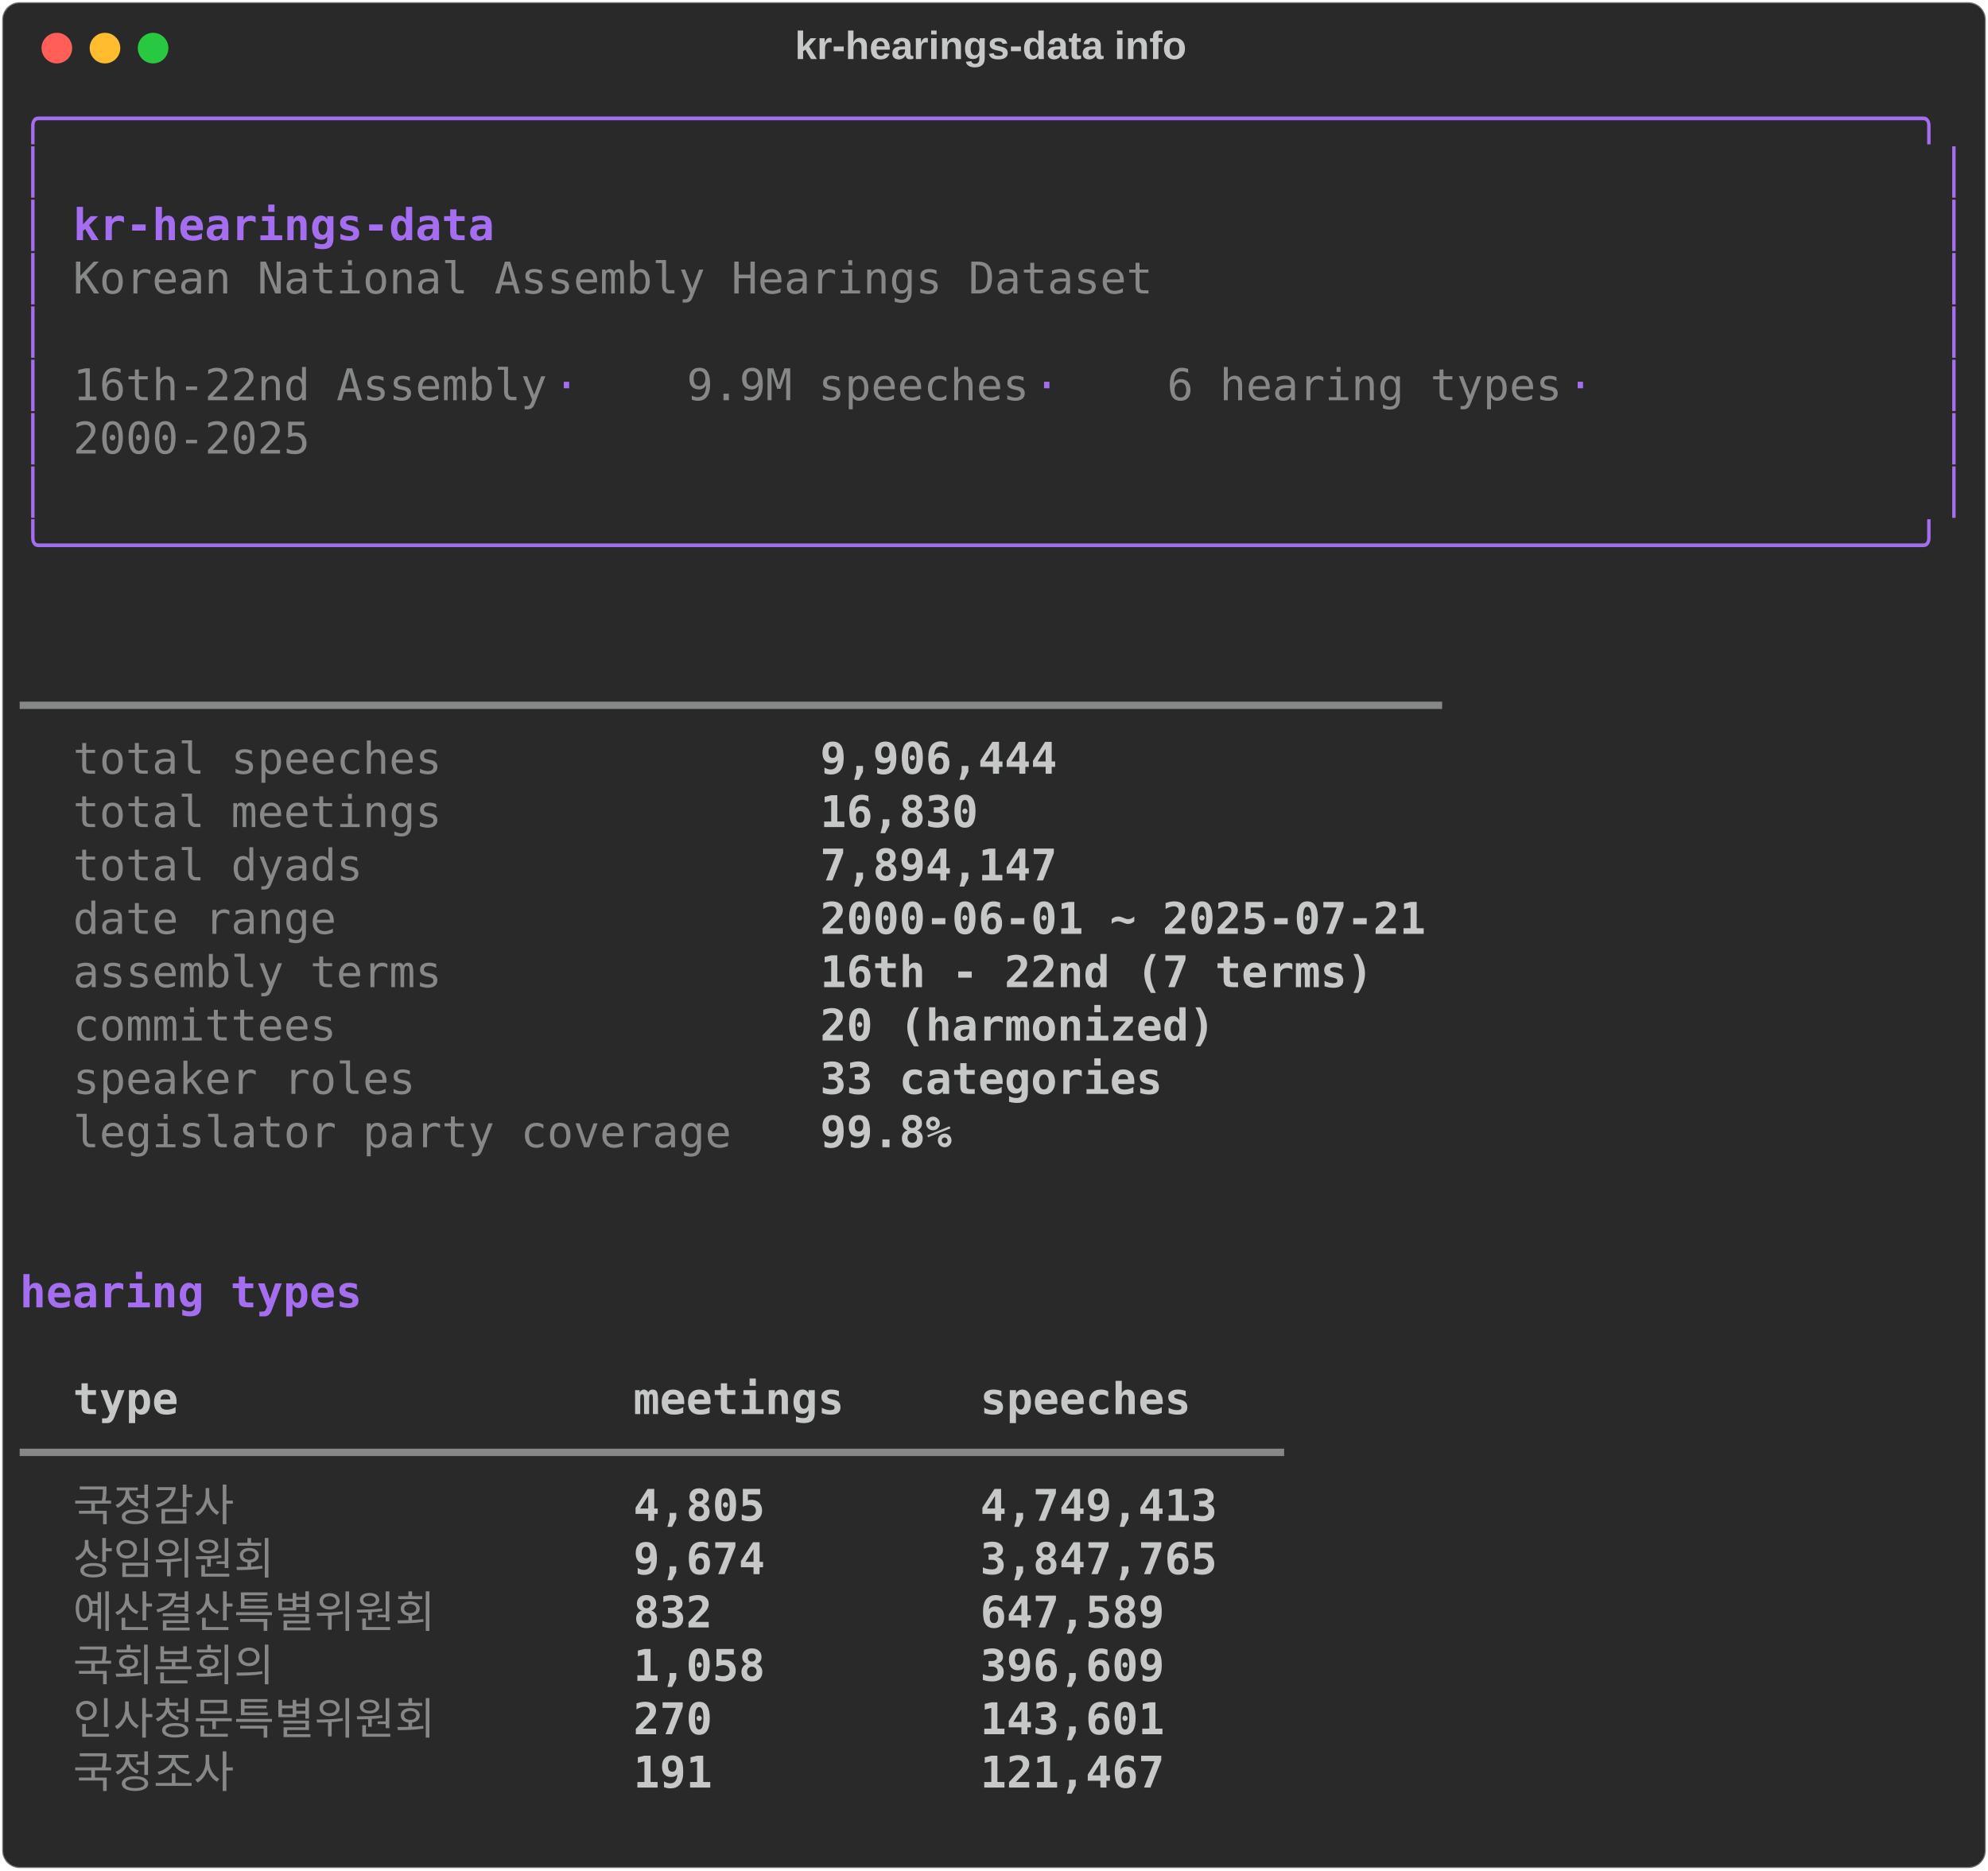
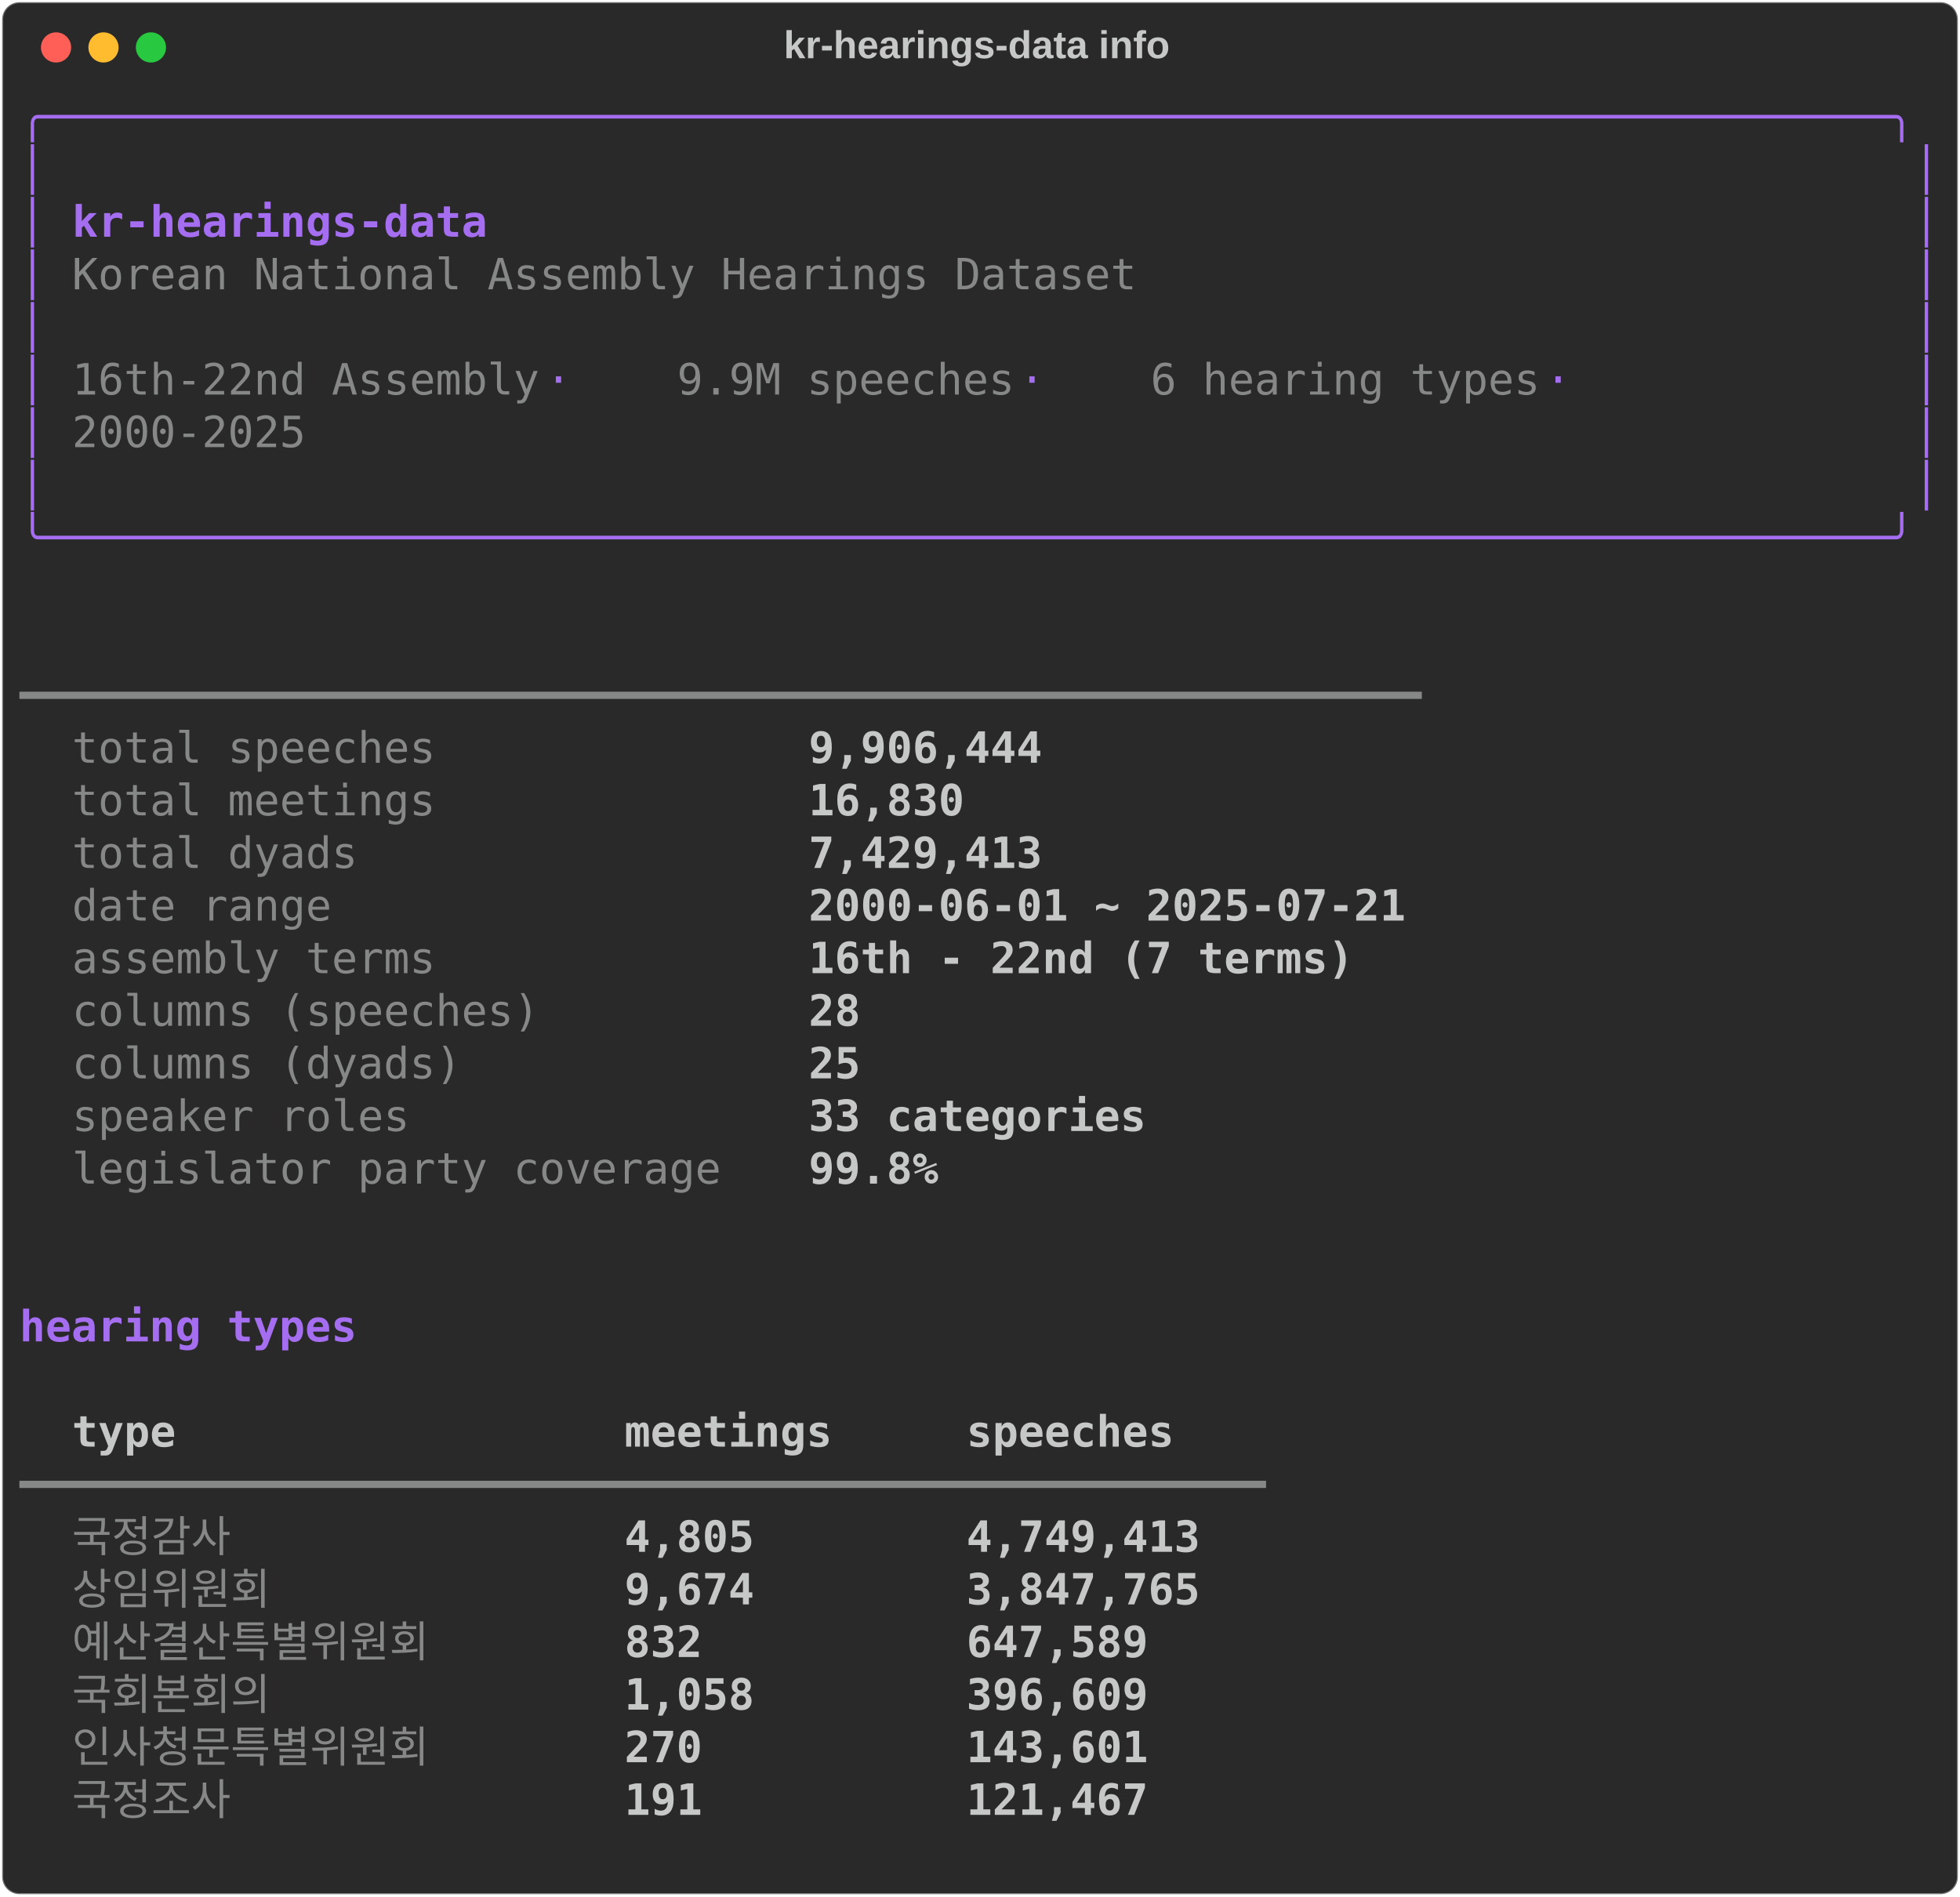
- <svg xmlns="http://www.w3.org/2000/svg" class="rich-terminal" viewBox="0 0 909 855.2">
+ <svg xmlns="http://www.w3.org/2000/svg" class="rich-terminal" viewBox="0 0 909 879.6">
  <style>

    @font-face {
        font-family: "Fira Code";
        src: local("FiraCode-Regular"),
                url("https://cdnjs.cloudflare.com/ajax/libs/firacode/6.2.0/woff2/FiraCode-Regular.woff2") format("woff2"),
                url("https://cdnjs.cloudflare.com/ajax/libs/firacode/6.2.0/woff/FiraCode-Regular.woff") format("woff");
        font-style: normal;
        font-weight: 400;
    }
    @font-face {
        font-family: "Fira Code";
        src: local("FiraCode-Bold"),
                url("https://cdnjs.cloudflare.com/ajax/libs/firacode/6.2.0/woff2/FiraCode-Bold.woff2") format("woff2"),
                url("https://cdnjs.cloudflare.com/ajax/libs/firacode/6.2.0/woff/FiraCode-Bold.woff") format("woff");
        font-style: bold;
        font-weight: 700;
    }

-     .terminal-3085491576-matrix {
+     .terminal-3840753128-matrix {
        font-family: Fira Code, monospace;
        font-size: 20px;
        line-height: 24.4px;
        font-variant-east-asian: full-width;
    }

-     .terminal-3085491576-title {
+     .terminal-3840753128-title {
        font-size: 18px;
        font-weight: bold;
        font-family: arial;
    }

-     .terminal-3085491576-r1 { fill: #a56ef0 }
- .terminal-3085491576-r2 { fill: #c5c8c6 }
- .terminal-3085491576-r3 { fill: #a56ef0;font-weight: bold }
- .terminal-3085491576-r4 { fill: #868887 }
- .terminal-3085491576-r5 { fill: #c5c8c6;font-weight: bold }
+     .terminal-3840753128-r1 { fill: #a56ef0 }
+ .terminal-3840753128-r2 { fill: #c5c8c6 }
+ .terminal-3840753128-r3 { fill: #a56ef0;font-weight: bold }
+ .terminal-3840753128-r4 { fill: #868887 }
+ .terminal-3840753128-r5 { fill: #c5c8c6;font-weight: bold }
    </style>
  <defs>
-     <clipPath id="terminal-3085491576-clip-terminal">
-       <rect x="0" y="0" width="889.6" height="804.2" />
-     </clipPath>
-     <clipPath id="terminal-3085491576-line-0">
+     <clipPath id="terminal-3840753128-clip-terminal">
+       <rect x="0" y="0" width="889.6" height="828.6" />
+     </clipPath>
+     <clipPath id="terminal-3840753128-line-0">
      <rect x="0" y="1.5" width="890.6" height="24.65" />
    </clipPath>
-     <clipPath id="terminal-3085491576-line-1">
+     <clipPath id="terminal-3840753128-line-1">
      <rect x="0" y="25.9" width="890.6" height="24.65" />
    </clipPath>
-     <clipPath id="terminal-3085491576-line-2">
+     <clipPath id="terminal-3840753128-line-2">
      <rect x="0" y="50.3" width="890.6" height="24.65" />
    </clipPath>
-     <clipPath id="terminal-3085491576-line-3">
+     <clipPath id="terminal-3840753128-line-3">
      <rect x="0" y="74.7" width="890.6" height="24.65" />
    </clipPath>
-     <clipPath id="terminal-3085491576-line-4">
+     <clipPath id="terminal-3840753128-line-4">
      <rect x="0" y="99.1" width="890.6" height="24.65" />
    </clipPath>
-     <clipPath id="terminal-3085491576-line-5">
+     <clipPath id="terminal-3840753128-line-5">
      <rect x="0" y="123.5" width="890.6" height="24.65" />
    </clipPath>
-     <clipPath id="terminal-3085491576-line-6">
+     <clipPath id="terminal-3840753128-line-6">
      <rect x="0" y="147.9" width="890.6" height="24.65" />
    </clipPath>
-     <clipPath id="terminal-3085491576-line-7">
+     <clipPath id="terminal-3840753128-line-7">
      <rect x="0" y="172.3" width="890.6" height="24.65" />
    </clipPath>
-     <clipPath id="terminal-3085491576-line-8">
+     <clipPath id="terminal-3840753128-line-8">
      <rect x="0" y="196.7" width="890.6" height="24.65" />
    </clipPath>
-     <clipPath id="terminal-3085491576-line-9">
+     <clipPath id="terminal-3840753128-line-9">
      <rect x="0" y="221.1" width="890.6" height="24.65" />
    </clipPath>
-     <clipPath id="terminal-3085491576-line-10">
+     <clipPath id="terminal-3840753128-line-10">
      <rect x="0" y="245.5" width="890.6" height="24.65" />
    </clipPath>
-     <clipPath id="terminal-3085491576-line-11">
+     <clipPath id="terminal-3840753128-line-11">
      <rect x="0" y="269.9" width="890.6" height="24.65" />
    </clipPath>
-     <clipPath id="terminal-3085491576-line-12">
+     <clipPath id="terminal-3840753128-line-12">
      <rect x="0" y="294.3" width="890.6" height="24.65" />
    </clipPath>
-     <clipPath id="terminal-3085491576-line-13">
+     <clipPath id="terminal-3840753128-line-13">
      <rect x="0" y="318.7" width="890.6" height="24.65" />
    </clipPath>
-     <clipPath id="terminal-3085491576-line-14">
+     <clipPath id="terminal-3840753128-line-14">
      <rect x="0" y="343.1" width="890.6" height="24.65" />
    </clipPath>
-     <clipPath id="terminal-3085491576-line-15">
+     <clipPath id="terminal-3840753128-line-15">
      <rect x="0" y="367.5" width="890.6" height="24.65" />
    </clipPath>
-     <clipPath id="terminal-3085491576-line-16">
+     <clipPath id="terminal-3840753128-line-16">
      <rect x="0" y="391.9" width="890.6" height="24.65" />
    </clipPath>
-     <clipPath id="terminal-3085491576-line-17">
+     <clipPath id="terminal-3840753128-line-17">
      <rect x="0" y="416.3" width="890.6" height="24.65" />
    </clipPath>
-     <clipPath id="terminal-3085491576-line-18">
+     <clipPath id="terminal-3840753128-line-18">
      <rect x="0" y="440.7" width="890.6" height="24.65" />
    </clipPath>
-     <clipPath id="terminal-3085491576-line-19">
+     <clipPath id="terminal-3840753128-line-19">
      <rect x="0" y="465.1" width="890.6" height="24.65" />
    </clipPath>
-     <clipPath id="terminal-3085491576-line-20">
+     <clipPath id="terminal-3840753128-line-20">
      <rect x="0" y="489.5" width="890.6" height="24.65" />
    </clipPath>
-     <clipPath id="terminal-3085491576-line-21">
+     <clipPath id="terminal-3840753128-line-21">
      <rect x="0" y="513.9" width="890.6" height="24.65" />
    </clipPath>
-     <clipPath id="terminal-3085491576-line-22">
+     <clipPath id="terminal-3840753128-line-22">
      <rect x="0" y="538.3" width="890.6" height="24.65" />
    </clipPath>
-     <clipPath id="terminal-3085491576-line-23">
+     <clipPath id="terminal-3840753128-line-23">
      <rect x="0" y="562.7" width="890.6" height="24.65" />
    </clipPath>
-     <clipPath id="terminal-3085491576-line-24">
+     <clipPath id="terminal-3840753128-line-24">
      <rect x="0" y="587.1" width="890.6" height="24.65" />
    </clipPath>
-     <clipPath id="terminal-3085491576-line-25">
+     <clipPath id="terminal-3840753128-line-25">
      <rect x="0" y="611.5" width="890.6" height="24.65" />
    </clipPath>
-     <clipPath id="terminal-3085491576-line-26">
+     <clipPath id="terminal-3840753128-line-26">
      <rect x="0" y="635.9" width="890.6" height="24.65" />
    </clipPath>
-     <clipPath id="terminal-3085491576-line-27">
+     <clipPath id="terminal-3840753128-line-27">
      <rect x="0" y="660.3" width="890.6" height="24.65" />
    </clipPath>
-     <clipPath id="terminal-3085491576-line-28">
+     <clipPath id="terminal-3840753128-line-28">
      <rect x="0" y="684.7" width="890.6" height="24.65" />
    </clipPath>
-     <clipPath id="terminal-3085491576-line-29">
+     <clipPath id="terminal-3840753128-line-29">
      <rect x="0" y="709.1" width="890.6" height="24.65" />
    </clipPath>
-     <clipPath id="terminal-3085491576-line-30">
+     <clipPath id="terminal-3840753128-line-30">
      <rect x="0" y="733.5" width="890.6" height="24.65" />
    </clipPath>
-     <clipPath id="terminal-3085491576-line-31">
+     <clipPath id="terminal-3840753128-line-31">
      <rect x="0" y="757.9" width="890.6" height="24.65" />
    </clipPath>
+     <clipPath id="terminal-3840753128-line-32">
+       <rect x="0" y="782.3" width="890.6" height="24.65" />
+     </clipPath>
  </defs>
-   <rect fill="#292929" stroke="rgba(255,255,255,0.35)" stroke-width="1" x="1" y="1" width="907" height="853.2" rx="8" />
-   <text class="terminal-3085491576-title" fill="#c5c8c6" text-anchor="middle" x="453" y="27">kr-hearings-data info</text>
+   <rect fill="#292929" stroke="rgba(255,255,255,0.35)" stroke-width="1" x="1" y="1" width="907" height="877.6" rx="8" />
+   <text class="terminal-3840753128-title" fill="#c5c8c6" text-anchor="middle" x="453" y="27">kr-hearings-data info</text>
  <g transform="translate(26,22)">
    <circle cx="0" cy="0" r="7" fill="#ff5f57" />
    <circle cx="22" cy="0" r="7" fill="#febc2e" />
    <circle cx="44" cy="0" r="7" fill="#28c840" />
  </g>
-   <g transform="translate(9, 41)" clip-path="url(#terminal-3085491576-clip-terminal)">
-     <g class="terminal-3085491576-matrix">
-       <text class="terminal-3085491576-r1" x="0" y="20" textLength="890.6" clip-path="url(#terminal-3085491576-line-0)">╭───────────────────────────────────────────────────────────────────────╮</text>
-       <text class="terminal-3085491576-r2" x="890.6" y="20" textLength="12.2" clip-path="url(#terminal-3085491576-line-0)">
- </text>
-       <text class="terminal-3085491576-r1" x="0" y="44.4" textLength="12.2" clip-path="url(#terminal-3085491576-line-1)">│</text>
-       <text class="terminal-3085491576-r1" x="878.4" y="44.4" textLength="12.2" clip-path="url(#terminal-3085491576-line-1)">│</text>
-       <text class="terminal-3085491576-r2" x="890.6" y="44.4" textLength="12.2" clip-path="url(#terminal-3085491576-line-1)">
- </text>
-       <text class="terminal-3085491576-r1" x="0" y="68.8" textLength="12.2" clip-path="url(#terminal-3085491576-line-2)">│</text>
-       <text class="terminal-3085491576-r3" x="24.4" y="68.8" textLength="195.2" clip-path="url(#terminal-3085491576-line-2)">kr-hearings-data</text>
-       <text class="terminal-3085491576-r1" x="878.4" y="68.8" textLength="12.2" clip-path="url(#terminal-3085491576-line-2)">│</text>
-       <text class="terminal-3085491576-r2" x="890.6" y="68.8" textLength="12.2" clip-path="url(#terminal-3085491576-line-2)">
- </text>
-       <text class="terminal-3085491576-r1" x="0" y="93.2" textLength="12.2" clip-path="url(#terminal-3085491576-line-3)">│</text>
-       <text class="terminal-3085491576-r4" x="24.4" y="93.2" textLength="500.2" clip-path="url(#terminal-3085491576-line-3)">Korean National Assembly Hearings Dataset</text>
-       <text class="terminal-3085491576-r1" x="878.4" y="93.2" textLength="12.2" clip-path="url(#terminal-3085491576-line-3)">│</text>
-       <text class="terminal-3085491576-r2" x="890.6" y="93.2" textLength="12.2" clip-path="url(#terminal-3085491576-line-3)">
- </text>
-       <text class="terminal-3085491576-r1" x="0" y="117.6" textLength="12.2" clip-path="url(#terminal-3085491576-line-4)">│</text>
-       <text class="terminal-3085491576-r1" x="878.4" y="117.6" textLength="12.2" clip-path="url(#terminal-3085491576-line-4)">│</text>
-       <text class="terminal-3085491576-r2" x="890.6" y="117.6" textLength="12.2" clip-path="url(#terminal-3085491576-line-4)">
- </text>
-       <text class="terminal-3085491576-r1" x="0" y="142" textLength="12.2" clip-path="url(#terminal-3085491576-line-5)">│</text>
-       <text class="terminal-3085491576-r4" x="24.4" y="142" textLength="219.6" clip-path="url(#terminal-3085491576-line-5)">16th-22nd Assembly</text>
-       <text class="terminal-3085491576-r1" x="244" y="142" textLength="61" clip-path="url(#terminal-3085491576-line-5)">  ·  </text>
-       <text class="terminal-3085491576-r4" x="305" y="142" textLength="158.6" clip-path="url(#terminal-3085491576-line-5)">9.9M speeches</text>
-       <text class="terminal-3085491576-r1" x="463.6" y="142" textLength="61" clip-path="url(#terminal-3085491576-line-5)">  ·  </text>
-       <text class="terminal-3085491576-r4" x="524.6" y="142" textLength="183" clip-path="url(#terminal-3085491576-line-5)">6 hearing types</text>
-       <text class="terminal-3085491576-r1" x="707.6" y="142" textLength="61" clip-path="url(#terminal-3085491576-line-5)">  ·  </text>
-       <text class="terminal-3085491576-r1" x="878.4" y="142" textLength="12.2" clip-path="url(#terminal-3085491576-line-5)">│</text>
-       <text class="terminal-3085491576-r2" x="890.6" y="142" textLength="12.2" clip-path="url(#terminal-3085491576-line-5)">
- </text>
-       <text class="terminal-3085491576-r1" x="0" y="166.4" textLength="12.2" clip-path="url(#terminal-3085491576-line-6)">│</text>
-       <text class="terminal-3085491576-r4" x="24.4" y="166.4" textLength="109.8" clip-path="url(#terminal-3085491576-line-6)">2000-2025</text>
-       <text class="terminal-3085491576-r1" x="878.4" y="166.4" textLength="12.2" clip-path="url(#terminal-3085491576-line-6)">│</text>
-       <text class="terminal-3085491576-r2" x="890.6" y="166.4" textLength="12.2" clip-path="url(#terminal-3085491576-line-6)">
- </text>
-       <text class="terminal-3085491576-r1" x="0" y="190.8" textLength="12.2" clip-path="url(#terminal-3085491576-line-7)">│</text>
-       <text class="terminal-3085491576-r1" x="878.4" y="190.8" textLength="12.2" clip-path="url(#terminal-3085491576-line-7)">│</text>
-       <text class="terminal-3085491576-r2" x="890.6" y="190.8" textLength="12.2" clip-path="url(#terminal-3085491576-line-7)">
- </text>
-       <text class="terminal-3085491576-r1" x="0" y="215.2" textLength="890.6" clip-path="url(#terminal-3085491576-line-8)">╰───────────────────────────────────────────────────────────────────────╯</text>
-       <text class="terminal-3085491576-r2" x="890.6" y="215.2" textLength="12.2" clip-path="url(#terminal-3085491576-line-8)">
- </text>
-       <text class="terminal-3085491576-r2" x="890.6" y="239.6" textLength="12.2" clip-path="url(#terminal-3085491576-line-9)">
- </text>
-       <text class="terminal-3085491576-r2" x="890.6" y="264" textLength="12.2" clip-path="url(#terminal-3085491576-line-10)">
- </text>
-       <text class="terminal-3085491576-r4" x="0" y="288.4" textLength="683.2" clip-path="url(#terminal-3085491576-line-11)"> ━━━━━━━━━━━━━━━━━━━━━━━━━━━━━━━━━━━━━━━━━━━━━━━━━━━━━━ </text>
-       <text class="terminal-3085491576-r2" x="890.6" y="288.4" textLength="12.2" clip-path="url(#terminal-3085491576-line-11)">
- </text>
-       <text class="terminal-3085491576-r4" x="24.4" y="312.8" textLength="305" clip-path="url(#terminal-3085491576-line-12)">total speeches           </text>
-       <text class="terminal-3085491576-r5" x="366" y="312.8" textLength="292.8" clip-path="url(#terminal-3085491576-line-12)">9,906,444               </text>
-       <text class="terminal-3085491576-r2" x="890.6" y="312.8" textLength="12.2" clip-path="url(#terminal-3085491576-line-12)">
- </text>
-       <text class="terminal-3085491576-r4" x="24.4" y="337.2" textLength="305" clip-path="url(#terminal-3085491576-line-13)">total meetings           </text>
-       <text class="terminal-3085491576-r5" x="366" y="337.2" textLength="292.8" clip-path="url(#terminal-3085491576-line-13)">16,830                  </text>
-       <text class="terminal-3085491576-r2" x="890.6" y="337.2" textLength="12.2" clip-path="url(#terminal-3085491576-line-13)">
- </text>
-       <text class="terminal-3085491576-r4" x="24.4" y="361.6" textLength="305" clip-path="url(#terminal-3085491576-line-14)">total dyads              </text>
-       <text class="terminal-3085491576-r5" x="366" y="361.6" textLength="292.8" clip-path="url(#terminal-3085491576-line-14)">7,894,147               </text>
-       <text class="terminal-3085491576-r2" x="890.6" y="361.6" textLength="12.2" clip-path="url(#terminal-3085491576-line-14)">
- </text>
-       <text class="terminal-3085491576-r4" x="24.4" y="386" textLength="305" clip-path="url(#terminal-3085491576-line-15)">date range               </text>
-       <text class="terminal-3085491576-r5" x="366" y="386" textLength="292.8" clip-path="url(#terminal-3085491576-line-15)">2000-06-01 ~ 2025-07-21 </text>
-       <text class="terminal-3085491576-r2" x="890.6" y="386" textLength="12.2" clip-path="url(#terminal-3085491576-line-15)">
- </text>
-       <text class="terminal-3085491576-r4" x="24.4" y="410.4" textLength="305" clip-path="url(#terminal-3085491576-line-16)">assembly terms           </text>
-       <text class="terminal-3085491576-r5" x="366" y="410.4" textLength="292.8" clip-path="url(#terminal-3085491576-line-16)">16th - 22nd (7 terms)   </text>
-       <text class="terminal-3085491576-r2" x="890.6" y="410.4" textLength="12.2" clip-path="url(#terminal-3085491576-line-16)">
- </text>
-       <text class="terminal-3085491576-r4" x="24.4" y="434.8" textLength="305" clip-path="url(#terminal-3085491576-line-17)">committees               </text>
-       <text class="terminal-3085491576-r5" x="366" y="434.8" textLength="292.8" clip-path="url(#terminal-3085491576-line-17)">20 (harmonized)         </text>
-       <text class="terminal-3085491576-r2" x="890.6" y="434.8" textLength="12.2" clip-path="url(#terminal-3085491576-line-17)">
- </text>
-       <text class="terminal-3085491576-r4" x="24.4" y="459.2" textLength="305" clip-path="url(#terminal-3085491576-line-18)">speaker roles            </text>
-       <text class="terminal-3085491576-r5" x="366" y="459.2" textLength="292.8" clip-path="url(#terminal-3085491576-line-18)">33 categories           </text>
-       <text class="terminal-3085491576-r2" x="890.6" y="459.2" textLength="12.2" clip-path="url(#terminal-3085491576-line-18)">
- </text>
-       <text class="terminal-3085491576-r4" x="24.4" y="483.6" textLength="305" clip-path="url(#terminal-3085491576-line-19)">legislator party coverage</text>
-       <text class="terminal-3085491576-r5" x="366" y="483.6" textLength="292.8" clip-path="url(#terminal-3085491576-line-19)">99.8%                   </text>
-       <text class="terminal-3085491576-r2" x="890.6" y="483.6" textLength="12.2" clip-path="url(#terminal-3085491576-line-19)">
- </text>
-       <text class="terminal-3085491576-r2" x="890.6" y="508" textLength="12.2" clip-path="url(#terminal-3085491576-line-20)">
- </text>
-       <text class="terminal-3085491576-r2" x="890.6" y="532.4" textLength="12.2" clip-path="url(#terminal-3085491576-line-21)">
- </text>
-       <text class="terminal-3085491576-r3" x="0" y="556.8" textLength="610" clip-path="url(#terminal-3085491576-line-22)">                  hearing types                   </text>
-       <text class="terminal-3085491576-r2" x="890.6" y="556.8" textLength="12.2" clip-path="url(#terminal-3085491576-line-22)">
- </text>
-       <text class="terminal-3085491576-r2" x="890.6" y="581.2" textLength="12.2" clip-path="url(#terminal-3085491576-line-23)">
- </text>
-       <text class="terminal-3085491576-r5" x="24.4" y="605.6" textLength="219.6" clip-path="url(#terminal-3085491576-line-24)">type              </text>
-       <text class="terminal-3085491576-r5" x="280.6" y="605.6" textLength="122" clip-path="url(#terminal-3085491576-line-24)">  meetings</text>
-       <text class="terminal-3085491576-r5" x="439.2" y="605.6" textLength="146.4" clip-path="url(#terminal-3085491576-line-24)">    speeches</text>
-       <text class="terminal-3085491576-r2" x="890.6" y="605.6" textLength="12.2" clip-path="url(#terminal-3085491576-line-24)">
- </text>
-       <text class="terminal-3085491576-r4" x="0" y="630" textLength="610" clip-path="url(#terminal-3085491576-line-25)"> ━━━━━━━━━━━━━━━━━━━━━━━━━━━━━━━━━━━━━━━━━━━━━━━━ </text>
-       <text class="terminal-3085491576-r2" x="890.6" y="630" textLength="12.2" clip-path="url(#terminal-3085491576-line-25)">
- </text>
-       <text class="terminal-3085491576-r4" x="24.4" y="654.4" textLength="170.8" clip-path="url(#terminal-3085491576-line-26)">국정감사          </text>
-       <text class="terminal-3085491576-r5" x="280.6" y="654.4" textLength="122" clip-path="url(#terminal-3085491576-line-26)">     4,805</text>
-       <text class="terminal-3085491576-r5" x="439.2" y="654.4" textLength="146.4" clip-path="url(#terminal-3085491576-line-26)">   4,749,413</text>
-       <text class="terminal-3085491576-r2" x="890.6" y="654.4" textLength="12.2" clip-path="url(#terminal-3085491576-line-26)">
- </text>
-       <text class="terminal-3085491576-r4" x="24.4" y="678.8" textLength="158.6" clip-path="url(#terminal-3085491576-line-27)">상임위원회        </text>
-       <text class="terminal-3085491576-r5" x="280.6" y="678.8" textLength="122" clip-path="url(#terminal-3085491576-line-27)">     9,674</text>
-       <text class="terminal-3085491576-r5" x="439.2" y="678.8" textLength="146.4" clip-path="url(#terminal-3085491576-line-27)">   3,847,765</text>
-       <text class="terminal-3085491576-r2" x="890.6" y="678.8" textLength="12.2" clip-path="url(#terminal-3085491576-line-27)">
- </text>
-       <text class="terminal-3085491576-r4" x="24.4" y="703.2" textLength="109.8" clip-path="url(#terminal-3085491576-line-28)">예산결산특별위원회</text>
-       <text class="terminal-3085491576-r5" x="280.6" y="703.2" textLength="122" clip-path="url(#terminal-3085491576-line-28)">       832</text>
-       <text class="terminal-3085491576-r5" x="439.2" y="703.2" textLength="146.4" clip-path="url(#terminal-3085491576-line-28)">     647,589</text>
-       <text class="terminal-3085491576-r2" x="890.6" y="703.2" textLength="12.2" clip-path="url(#terminal-3085491576-line-28)">
- </text>
-       <text class="terminal-3085491576-r4" x="24.4" y="727.6" textLength="158.6" clip-path="url(#terminal-3085491576-line-29)">국회본회의        </text>
-       <text class="terminal-3085491576-r5" x="280.6" y="727.6" textLength="122" clip-path="url(#terminal-3085491576-line-29)">     1,058</text>
-       <text class="terminal-3085491576-r5" x="439.2" y="727.6" textLength="146.4" clip-path="url(#terminal-3085491576-line-29)">     396,609</text>
-       <text class="terminal-3085491576-r2" x="890.6" y="727.6" textLength="12.2" clip-path="url(#terminal-3085491576-line-29)">
- </text>
-       <text class="terminal-3085491576-r4" x="24.4" y="752" textLength="109.8" clip-path="url(#terminal-3085491576-line-30)">인사청문특별위원회</text>
-       <text class="terminal-3085491576-r5" x="280.6" y="752" textLength="122" clip-path="url(#terminal-3085491576-line-30)">       270</text>
-       <text class="terminal-3085491576-r5" x="439.2" y="752" textLength="146.4" clip-path="url(#terminal-3085491576-line-30)">     143,601</text>
-       <text class="terminal-3085491576-r2" x="890.6" y="752" textLength="12.2" clip-path="url(#terminal-3085491576-line-30)">
- </text>
-       <text class="terminal-3085491576-r4" x="24.4" y="776.4" textLength="170.8" clip-path="url(#terminal-3085491576-line-31)">국정조사          </text>
-       <text class="terminal-3085491576-r5" x="280.6" y="776.4" textLength="122" clip-path="url(#terminal-3085491576-line-31)">       191</text>
-       <text class="terminal-3085491576-r5" x="439.2" y="776.4" textLength="146.4" clip-path="url(#terminal-3085491576-line-31)">     121,467</text>
-       <text class="terminal-3085491576-r2" x="890.6" y="776.4" textLength="12.2" clip-path="url(#terminal-3085491576-line-31)">
- </text>
-       <text class="terminal-3085491576-r2" x="890.6" y="800.8" textLength="12.2" clip-path="url(#terminal-3085491576-line-32)">
+   <g transform="translate(9, 41)" clip-path="url(#terminal-3840753128-clip-terminal)">
+     <g class="terminal-3840753128-matrix">
+       <text class="terminal-3840753128-r1" x="0" y="20" textLength="890.6" clip-path="url(#terminal-3840753128-line-0)">╭───────────────────────────────────────────────────────────────────────╮</text>
+       <text class="terminal-3840753128-r2" x="890.6" y="20" textLength="12.2" clip-path="url(#terminal-3840753128-line-0)">
+ </text>
+       <text class="terminal-3840753128-r1" x="0" y="44.4" textLength="12.2" clip-path="url(#terminal-3840753128-line-1)">│</text>
+       <text class="terminal-3840753128-r1" x="878.4" y="44.4" textLength="12.2" clip-path="url(#terminal-3840753128-line-1)">│</text>
+       <text class="terminal-3840753128-r2" x="890.6" y="44.4" textLength="12.2" clip-path="url(#terminal-3840753128-line-1)">
+ </text>
+       <text class="terminal-3840753128-r1" x="0" y="68.8" textLength="12.2" clip-path="url(#terminal-3840753128-line-2)">│</text>
+       <text class="terminal-3840753128-r3" x="24.4" y="68.8" textLength="195.2" clip-path="url(#terminal-3840753128-line-2)">kr-hearings-data</text>
+       <text class="terminal-3840753128-r1" x="878.4" y="68.8" textLength="12.2" clip-path="url(#terminal-3840753128-line-2)">│</text>
+       <text class="terminal-3840753128-r2" x="890.6" y="68.8" textLength="12.2" clip-path="url(#terminal-3840753128-line-2)">
+ </text>
+       <text class="terminal-3840753128-r1" x="0" y="93.2" textLength="12.2" clip-path="url(#terminal-3840753128-line-3)">│</text>
+       <text class="terminal-3840753128-r4" x="24.4" y="93.2" textLength="500.2" clip-path="url(#terminal-3840753128-line-3)">Korean National Assembly Hearings Dataset</text>
+       <text class="terminal-3840753128-r1" x="878.4" y="93.2" textLength="12.2" clip-path="url(#terminal-3840753128-line-3)">│</text>
+       <text class="terminal-3840753128-r2" x="890.6" y="93.2" textLength="12.2" clip-path="url(#terminal-3840753128-line-3)">
+ </text>
+       <text class="terminal-3840753128-r1" x="0" y="117.6" textLength="12.2" clip-path="url(#terminal-3840753128-line-4)">│</text>
+       <text class="terminal-3840753128-r1" x="878.4" y="117.6" textLength="12.2" clip-path="url(#terminal-3840753128-line-4)">│</text>
+       <text class="terminal-3840753128-r2" x="890.6" y="117.6" textLength="12.2" clip-path="url(#terminal-3840753128-line-4)">
+ </text>
+       <text class="terminal-3840753128-r1" x="0" y="142" textLength="12.2" clip-path="url(#terminal-3840753128-line-5)">│</text>
+       <text class="terminal-3840753128-r4" x="24.4" y="142" textLength="219.6" clip-path="url(#terminal-3840753128-line-5)">16th-22nd Assembly</text>
+       <text class="terminal-3840753128-r1" x="244" y="142" textLength="61" clip-path="url(#terminal-3840753128-line-5)">  ·  </text>
+       <text class="terminal-3840753128-r4" x="305" y="142" textLength="158.6" clip-path="url(#terminal-3840753128-line-5)">9.9M speeches</text>
+       <text class="terminal-3840753128-r1" x="463.6" y="142" textLength="61" clip-path="url(#terminal-3840753128-line-5)">  ·  </text>
+       <text class="terminal-3840753128-r4" x="524.6" y="142" textLength="183" clip-path="url(#terminal-3840753128-line-5)">6 hearing types</text>
+       <text class="terminal-3840753128-r1" x="707.6" y="142" textLength="61" clip-path="url(#terminal-3840753128-line-5)">  ·  </text>
+       <text class="terminal-3840753128-r1" x="878.4" y="142" textLength="12.2" clip-path="url(#terminal-3840753128-line-5)">│</text>
+       <text class="terminal-3840753128-r2" x="890.6" y="142" textLength="12.2" clip-path="url(#terminal-3840753128-line-5)">
+ </text>
+       <text class="terminal-3840753128-r1" x="0" y="166.4" textLength="12.2" clip-path="url(#terminal-3840753128-line-6)">│</text>
+       <text class="terminal-3840753128-r4" x="24.4" y="166.4" textLength="109.8" clip-path="url(#terminal-3840753128-line-6)">2000-2025</text>
+       <text class="terminal-3840753128-r1" x="878.4" y="166.4" textLength="12.2" clip-path="url(#terminal-3840753128-line-6)">│</text>
+       <text class="terminal-3840753128-r2" x="890.6" y="166.4" textLength="12.2" clip-path="url(#terminal-3840753128-line-6)">
+ </text>
+       <text class="terminal-3840753128-r1" x="0" y="190.8" textLength="12.2" clip-path="url(#terminal-3840753128-line-7)">│</text>
+       <text class="terminal-3840753128-r1" x="878.4" y="190.8" textLength="12.2" clip-path="url(#terminal-3840753128-line-7)">│</text>
+       <text class="terminal-3840753128-r2" x="890.6" y="190.8" textLength="12.2" clip-path="url(#terminal-3840753128-line-7)">
+ </text>
+       <text class="terminal-3840753128-r1" x="0" y="215.2" textLength="890.6" clip-path="url(#terminal-3840753128-line-8)">╰───────────────────────────────────────────────────────────────────────╯</text>
+       <text class="terminal-3840753128-r2" x="890.6" y="215.2" textLength="12.2" clip-path="url(#terminal-3840753128-line-8)">
+ </text>
+       <text class="terminal-3840753128-r2" x="890.6" y="239.6" textLength="12.2" clip-path="url(#terminal-3840753128-line-9)">
+ </text>
+       <text class="terminal-3840753128-r2" x="890.6" y="264" textLength="12.2" clip-path="url(#terminal-3840753128-line-10)">
+ </text>
+       <text class="terminal-3840753128-r4" x="0" y="288.4" textLength="683.2" clip-path="url(#terminal-3840753128-line-11)"> ━━━━━━━━━━━━━━━━━━━━━━━━━━━━━━━━━━━━━━━━━━━━━━━━━━━━━━ </text>
+       <text class="terminal-3840753128-r2" x="890.6" y="288.4" textLength="12.2" clip-path="url(#terminal-3840753128-line-11)">
+ </text>
+       <text class="terminal-3840753128-r4" x="24.4" y="312.8" textLength="305" clip-path="url(#terminal-3840753128-line-12)">total speeches           </text>
+       <text class="terminal-3840753128-r5" x="366" y="312.8" textLength="292.8" clip-path="url(#terminal-3840753128-line-12)">9,906,444               </text>
+       <text class="terminal-3840753128-r2" x="890.6" y="312.8" textLength="12.2" clip-path="url(#terminal-3840753128-line-12)">
+ </text>
+       <text class="terminal-3840753128-r4" x="24.4" y="337.2" textLength="305" clip-path="url(#terminal-3840753128-line-13)">total meetings           </text>
+       <text class="terminal-3840753128-r5" x="366" y="337.2" textLength="292.8" clip-path="url(#terminal-3840753128-line-13)">16,830                  </text>
+       <text class="terminal-3840753128-r2" x="890.6" y="337.2" textLength="12.2" clip-path="url(#terminal-3840753128-line-13)">
+ </text>
+       <text class="terminal-3840753128-r4" x="24.4" y="361.6" textLength="305" clip-path="url(#terminal-3840753128-line-14)">total dyads              </text>
+       <text class="terminal-3840753128-r5" x="366" y="361.6" textLength="292.8" clip-path="url(#terminal-3840753128-line-14)">7,429,413               </text>
+       <text class="terminal-3840753128-r2" x="890.6" y="361.6" textLength="12.2" clip-path="url(#terminal-3840753128-line-14)">
+ </text>
+       <text class="terminal-3840753128-r4" x="24.4" y="386" textLength="305" clip-path="url(#terminal-3840753128-line-15)">date range               </text>
+       <text class="terminal-3840753128-r5" x="366" y="386" textLength="292.8" clip-path="url(#terminal-3840753128-line-15)">2000-06-01 ~ 2025-07-21 </text>
+       <text class="terminal-3840753128-r2" x="890.6" y="386" textLength="12.2" clip-path="url(#terminal-3840753128-line-15)">
+ </text>
+       <text class="terminal-3840753128-r4" x="24.4" y="410.4" textLength="305" clip-path="url(#terminal-3840753128-line-16)">assembly terms           </text>
+       <text class="terminal-3840753128-r5" x="366" y="410.4" textLength="292.8" clip-path="url(#terminal-3840753128-line-16)">16th - 22nd (7 terms)   </text>
+       <text class="terminal-3840753128-r2" x="890.6" y="410.4" textLength="12.2" clip-path="url(#terminal-3840753128-line-16)">
+ </text>
+       <text class="terminal-3840753128-r4" x="24.4" y="434.8" textLength="305" clip-path="url(#terminal-3840753128-line-17)">columns (speeches)       </text>
+       <text class="terminal-3840753128-r5" x="366" y="434.8" textLength="292.8" clip-path="url(#terminal-3840753128-line-17)">28                      </text>
+       <text class="terminal-3840753128-r2" x="890.6" y="434.8" textLength="12.2" clip-path="url(#terminal-3840753128-line-17)">
+ </text>
+       <text class="terminal-3840753128-r4" x="24.4" y="459.2" textLength="305" clip-path="url(#terminal-3840753128-line-18)">columns (dyads)          </text>
+       <text class="terminal-3840753128-r5" x="366" y="459.2" textLength="292.8" clip-path="url(#terminal-3840753128-line-18)">25                      </text>
+       <text class="terminal-3840753128-r2" x="890.6" y="459.2" textLength="12.2" clip-path="url(#terminal-3840753128-line-18)">
+ </text>
+       <text class="terminal-3840753128-r4" x="24.4" y="483.6" textLength="305" clip-path="url(#terminal-3840753128-line-19)">speaker roles            </text>
+       <text class="terminal-3840753128-r5" x="366" y="483.6" textLength="292.8" clip-path="url(#terminal-3840753128-line-19)">33 categories           </text>
+       <text class="terminal-3840753128-r2" x="890.6" y="483.6" textLength="12.2" clip-path="url(#terminal-3840753128-line-19)">
+ </text>
+       <text class="terminal-3840753128-r4" x="24.4" y="508" textLength="305" clip-path="url(#terminal-3840753128-line-20)">legislator party coverage</text>
+       <text class="terminal-3840753128-r5" x="366" y="508" textLength="292.8" clip-path="url(#terminal-3840753128-line-20)">99.8%                   </text>
+       <text class="terminal-3840753128-r2" x="890.6" y="508" textLength="12.2" clip-path="url(#terminal-3840753128-line-20)">
+ </text>
+       <text class="terminal-3840753128-r2" x="890.6" y="532.4" textLength="12.2" clip-path="url(#terminal-3840753128-line-21)">
+ </text>
+       <text class="terminal-3840753128-r2" x="890.6" y="556.8" textLength="12.2" clip-path="url(#terminal-3840753128-line-22)">
+ </text>
+       <text class="terminal-3840753128-r3" x="0" y="581.2" textLength="610" clip-path="url(#terminal-3840753128-line-23)">                  hearing types                   </text>
+       <text class="terminal-3840753128-r2" x="890.6" y="581.2" textLength="12.2" clip-path="url(#terminal-3840753128-line-23)">
+ </text>
+       <text class="terminal-3840753128-r2" x="890.6" y="605.6" textLength="12.2" clip-path="url(#terminal-3840753128-line-24)">
+ </text>
+       <text class="terminal-3840753128-r5" x="24.4" y="630" textLength="219.6" clip-path="url(#terminal-3840753128-line-25)">type              </text>
+       <text class="terminal-3840753128-r5" x="280.6" y="630" textLength="122" clip-path="url(#terminal-3840753128-line-25)">  meetings</text>
+       <text class="terminal-3840753128-r5" x="439.2" y="630" textLength="146.4" clip-path="url(#terminal-3840753128-line-25)">    speeches</text>
+       <text class="terminal-3840753128-r2" x="890.6" y="630" textLength="12.2" clip-path="url(#terminal-3840753128-line-25)">
+ </text>
+       <text class="terminal-3840753128-r4" x="0" y="654.4" textLength="610" clip-path="url(#terminal-3840753128-line-26)"> ━━━━━━━━━━━━━━━━━━━━━━━━━━━━━━━━━━━━━━━━━━━━━━━━ </text>
+       <text class="terminal-3840753128-r2" x="890.6" y="654.4" textLength="12.2" clip-path="url(#terminal-3840753128-line-26)">
+ </text>
+       <text class="terminal-3840753128-r4" x="24.4" y="678.8" textLength="170.8" clip-path="url(#terminal-3840753128-line-27)">국정감사          </text>
+       <text class="terminal-3840753128-r5" x="280.6" y="678.8" textLength="122" clip-path="url(#terminal-3840753128-line-27)">     4,805</text>
+       <text class="terminal-3840753128-r5" x="439.2" y="678.8" textLength="146.4" clip-path="url(#terminal-3840753128-line-27)">   4,749,413</text>
+       <text class="terminal-3840753128-r2" x="890.6" y="678.8" textLength="12.2" clip-path="url(#terminal-3840753128-line-27)">
+ </text>
+       <text class="terminal-3840753128-r4" x="24.4" y="703.2" textLength="158.6" clip-path="url(#terminal-3840753128-line-28)">상임위원회        </text>
+       <text class="terminal-3840753128-r5" x="280.6" y="703.2" textLength="122" clip-path="url(#terminal-3840753128-line-28)">     9,674</text>
+       <text class="terminal-3840753128-r5" x="439.2" y="703.2" textLength="146.4" clip-path="url(#terminal-3840753128-line-28)">   3,847,765</text>
+       <text class="terminal-3840753128-r2" x="890.6" y="703.2" textLength="12.2" clip-path="url(#terminal-3840753128-line-28)">
+ </text>
+       <text class="terminal-3840753128-r4" x="24.4" y="727.6" textLength="109.8" clip-path="url(#terminal-3840753128-line-29)">예산결산특별위원회</text>
+       <text class="terminal-3840753128-r5" x="280.6" y="727.6" textLength="122" clip-path="url(#terminal-3840753128-line-29)">       832</text>
+       <text class="terminal-3840753128-r5" x="439.2" y="727.6" textLength="146.4" clip-path="url(#terminal-3840753128-line-29)">     647,589</text>
+       <text class="terminal-3840753128-r2" x="890.6" y="727.6" textLength="12.2" clip-path="url(#terminal-3840753128-line-29)">
+ </text>
+       <text class="terminal-3840753128-r4" x="24.4" y="752" textLength="158.6" clip-path="url(#terminal-3840753128-line-30)">국회본회의        </text>
+       <text class="terminal-3840753128-r5" x="280.6" y="752" textLength="122" clip-path="url(#terminal-3840753128-line-30)">     1,058</text>
+       <text class="terminal-3840753128-r5" x="439.2" y="752" textLength="146.4" clip-path="url(#terminal-3840753128-line-30)">     396,609</text>
+       <text class="terminal-3840753128-r2" x="890.6" y="752" textLength="12.2" clip-path="url(#terminal-3840753128-line-30)">
+ </text>
+       <text class="terminal-3840753128-r4" x="24.4" y="776.4" textLength="109.8" clip-path="url(#terminal-3840753128-line-31)">인사청문특별위원회</text>
+       <text class="terminal-3840753128-r5" x="280.6" y="776.4" textLength="122" clip-path="url(#terminal-3840753128-line-31)">       270</text>
+       <text class="terminal-3840753128-r5" x="439.2" y="776.4" textLength="146.4" clip-path="url(#terminal-3840753128-line-31)">     143,601</text>
+       <text class="terminal-3840753128-r2" x="890.6" y="776.4" textLength="12.2" clip-path="url(#terminal-3840753128-line-31)">
+ </text>
+       <text class="terminal-3840753128-r4" x="24.4" y="800.8" textLength="170.8" clip-path="url(#terminal-3840753128-line-32)">국정조사          </text>
+       <text class="terminal-3840753128-r5" x="280.6" y="800.8" textLength="122" clip-path="url(#terminal-3840753128-line-32)">       191</text>
+       <text class="terminal-3840753128-r5" x="439.2" y="800.8" textLength="146.4" clip-path="url(#terminal-3840753128-line-32)">     121,467</text>
+       <text class="terminal-3840753128-r2" x="890.6" y="800.8" textLength="12.2" clip-path="url(#terminal-3840753128-line-32)">
+ </text>
+       <text class="terminal-3840753128-r2" x="890.6" y="825.2" textLength="12.2" clip-path="url(#terminal-3840753128-line-33)">
</text>
    </g>
  </g>
</svg>
